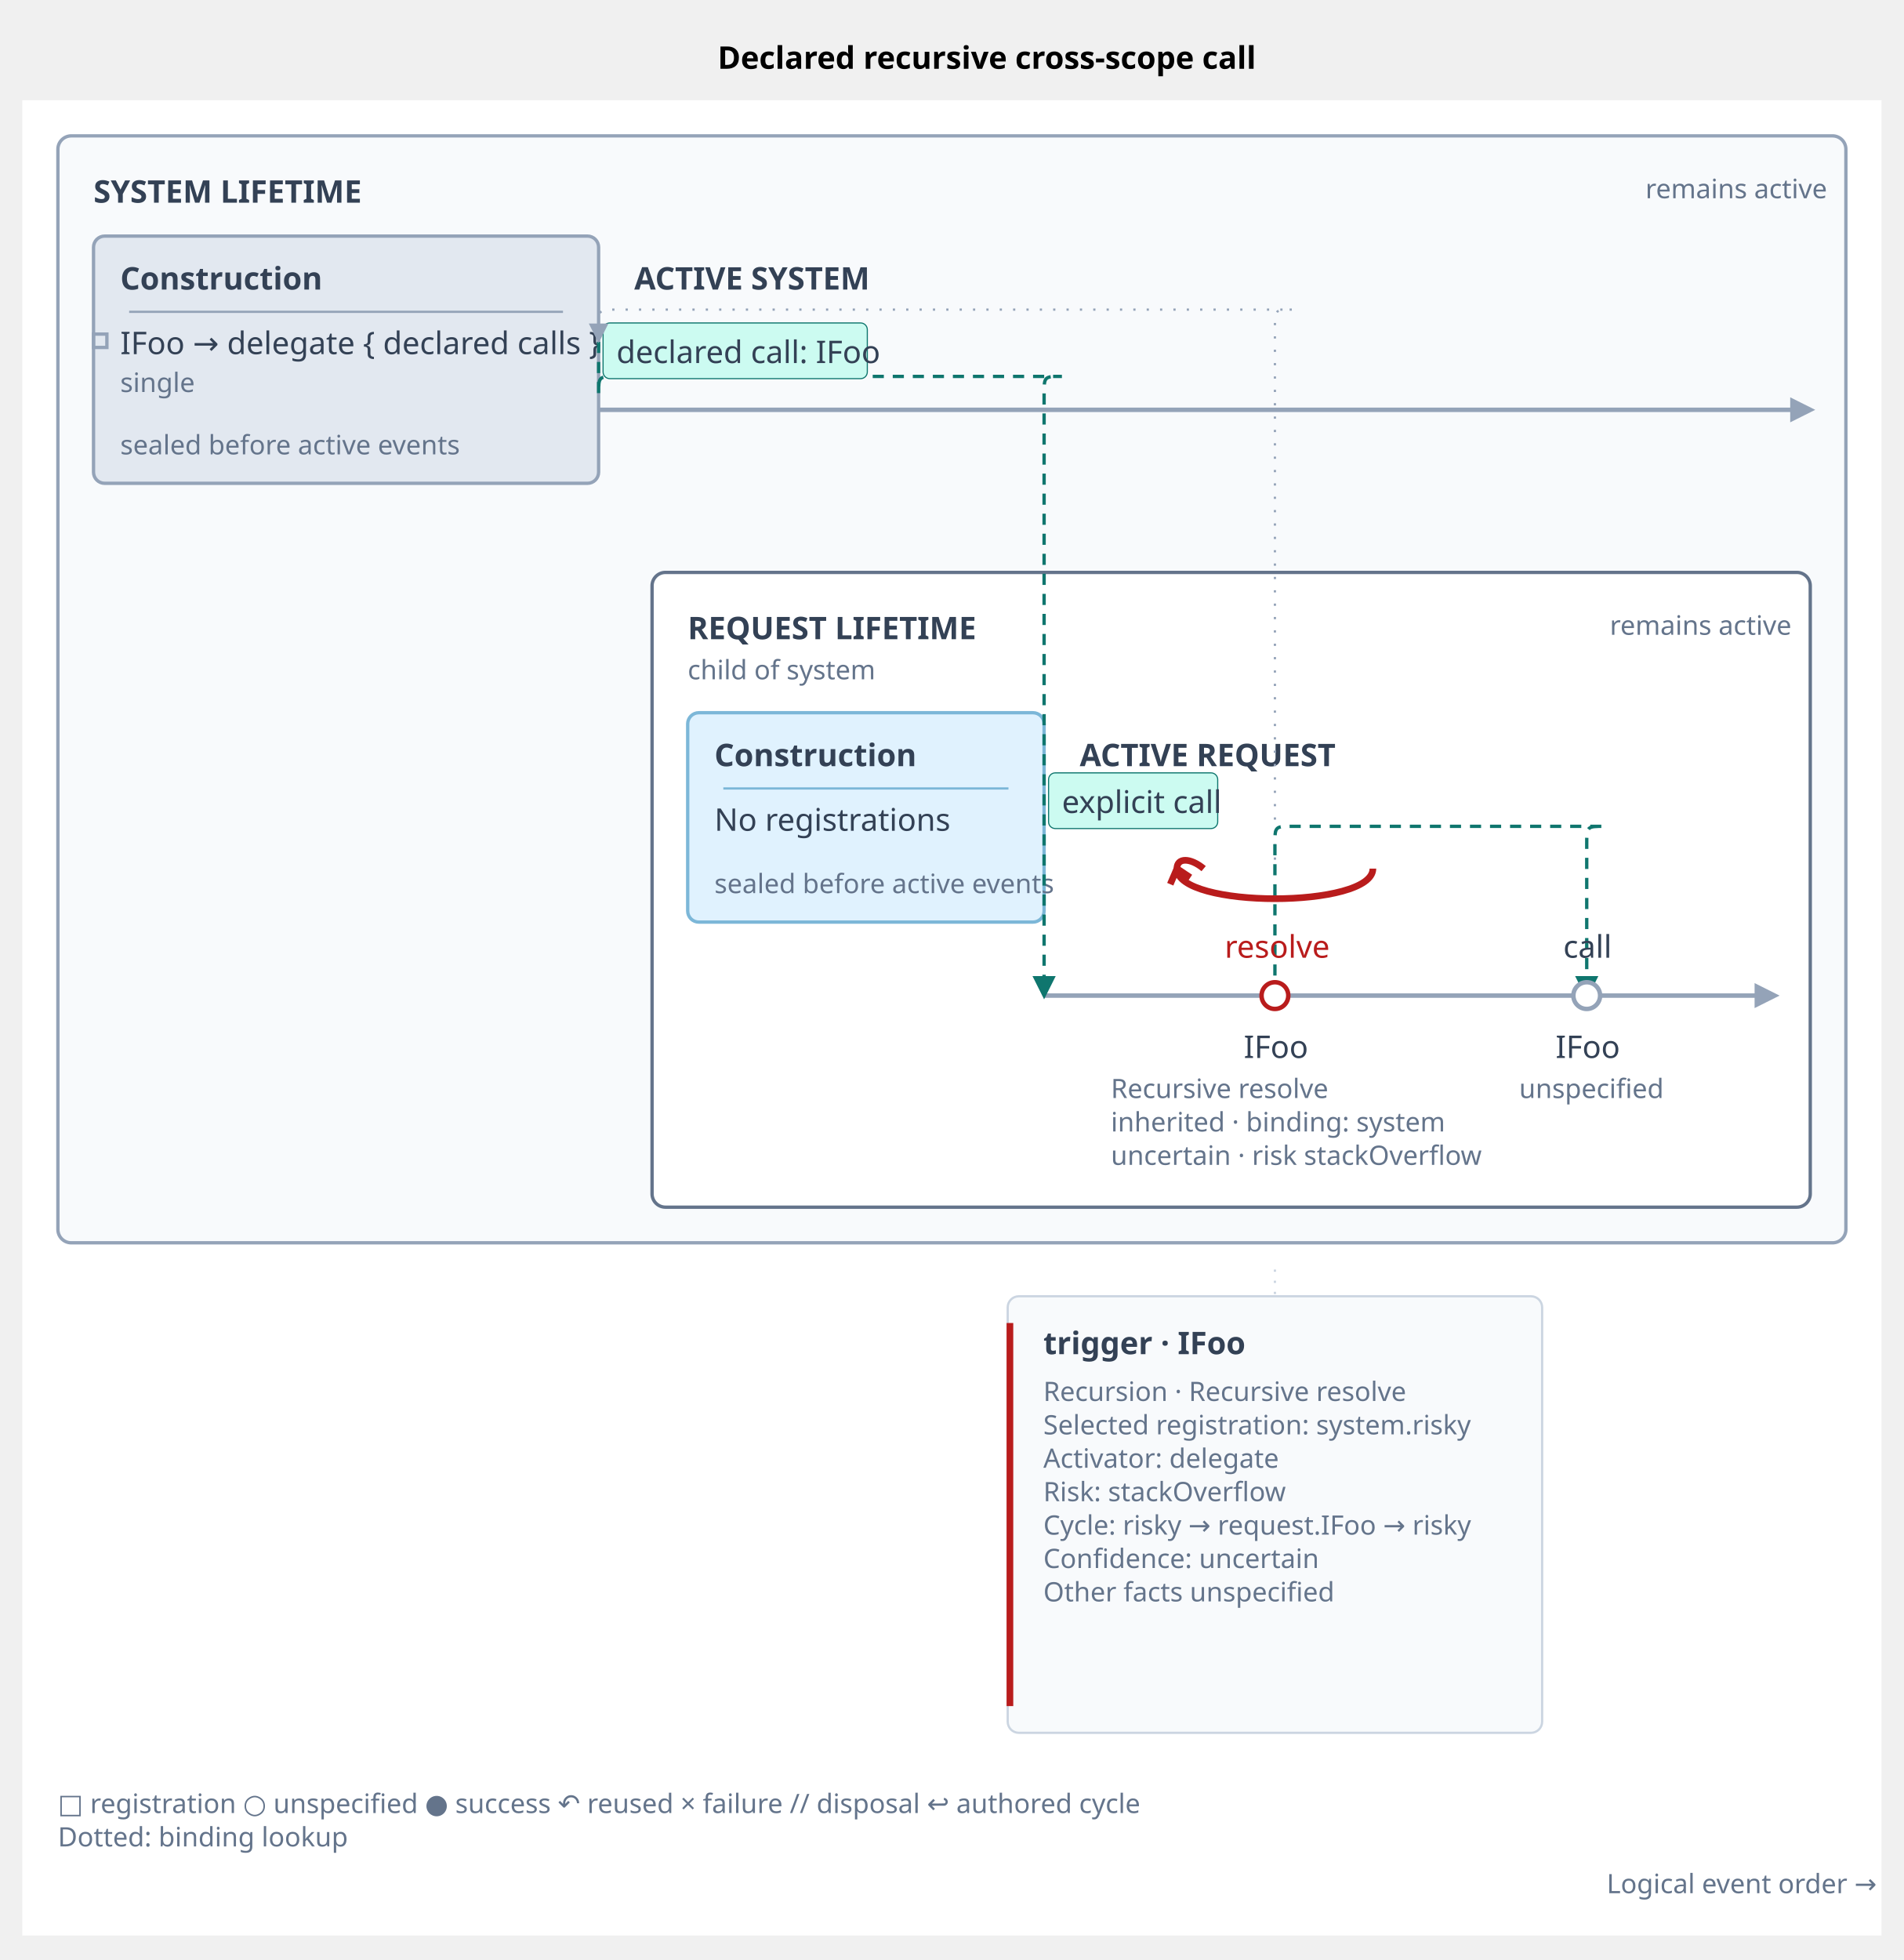
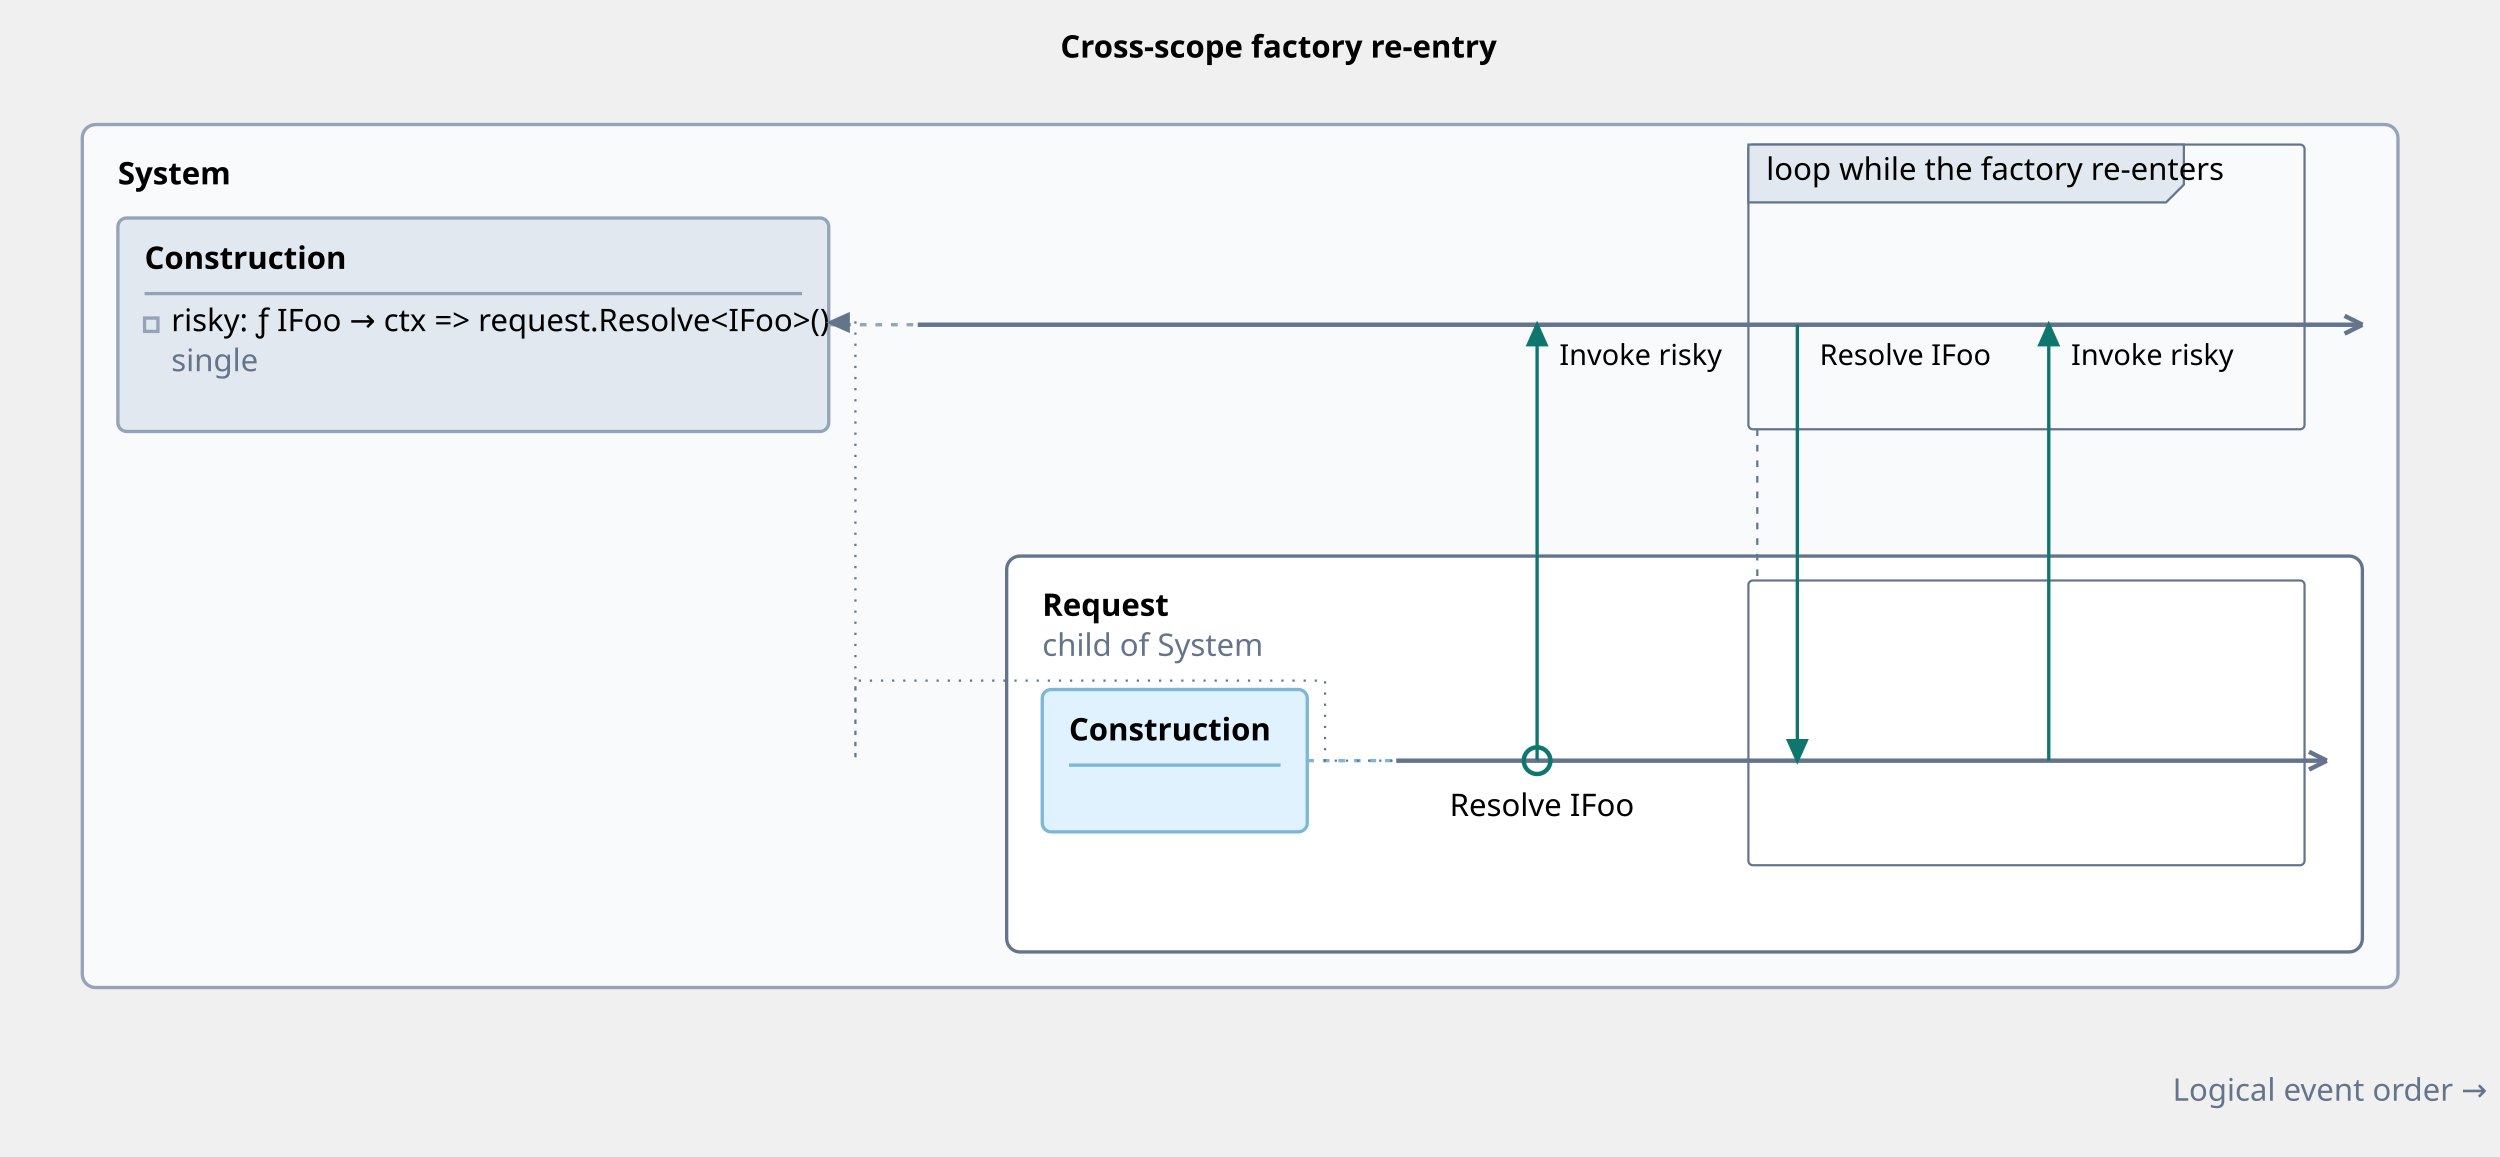
- <svg xmlns="http://www.w3.org/2000/svg" contentStyleType="text/css" data-diagram-type="AUTOFAC" height="880px" preserveAspectRatio="none" style="width:855px;height:880px;background:#FFFFFF;" version="1.1" viewBox="0 0 855 880" width="855px" zoomAndPan="magnify">
+ <svg xmlns="http://www.w3.org/2000/svg" contentStyleType="text/css" data-diagram-type="AUTOFAC" height="520px" preserveAspectRatio="none" style="width:1124px;height:520px;background:#FFFFFF;" version="1.1" viewBox="0 0 1124 520" width="1124px" zoomAndPan="magnify">
  <defs />
  <g font-family="sans-serif" lengthAdjust="spacing">
-     <g class="title">
-       <text fill="#000" font-size="14" font-weight="700" textLength="209.388" x="322.263" y="30.889">Declared recursive cross-scope call</text>
+     <g class="title" data-source-line="1">
+       <text fill="#000" font-size="14" font-weight="700" textLength="168.613" x="476.756" y="25.889">Cross-scope factory re-entry</text>
    </g>
-     <rect fill="#FFF" height="824" width="834.913" x="10" y="45" />
-     <g class="autofac-scope" data-source-line="2" id="af-scope-system">
-       <rect fill="#F8FAFC" height="497" rx="6" ry="6" style="stroke:#94A3B8;stroke-width:1.5;" width="802.913" x="26" y="61" />
-       <g class="autofac-event" data-source-line="2" id="af-event-birth-system">
-         <text fill="#334155" font-size="14" font-weight="700" textLength="120.663" x="42" y="91">SYSTEM LIFETIME</text>
-         <text fill="#64748B" font-size="12" textLength="74.025" x="738.888" y="89">remains active</text>
-       </g>
-       <text fill="#334155" font-size="14" font-weight="700" textLength="108.325" x="284.813" y="130">ACTIVE SYSTEM</text>
-       <line style="stroke:#94A3B8;stroke-width:2;" x1="268.813" x2="812.912" y1="184" y2="184" />
-       <polygon fill="#94A3B8" points="812.913,184,804.913,188,804.913,180" style="stroke:#94A3B8;stroke-width:2;stroke-linejoin:miter;stroke-miterlimit:10;" />
+     <g class="autofac-scope" data-source-line="3" id="af-scope-system">
+       <rect fill="#F8FAFC" height="388" rx="6" ry="6" style="stroke:#94A3B8;stroke-width:1.5;" width="1041.125" x="37" y="56" />
+       <text fill="#000" font-size="14" font-weight="700" textLength="46.637" x="53" y="82.889">System</text>
+       <line style="stroke:#94A3B8;stroke-width:1.5;stroke-dasharray:3,4;" x1="372.6" x2="412.6" y1="146" y2="146" />
+       <line style="stroke:#64748B;stroke-width:2;" x1="412.6" x2="1062.125" y1="146" y2="146" />
+       <line style="stroke:#64748B;stroke-width:2;" x1="1062.125" x2="1054.125" y1="146" y2="142" />
+       <line style="stroke:#64748B;stroke-width:2;" x1="1062.125" x2="1054.125" y1="146" y2="150" />
    </g>
    <g class="autofac-scope" data-source-line="7" id="af-scope-request">
-       <rect fill="#FFF" height="285" rx="6" ry="6" style="stroke:#64748B;stroke-width:1.5;" width="520.1" x="292.813" y="257" />
-       <g class="autofac-event" data-source-line="7" id="af-event-birth-request">
-         <text fill="#334155" font-size="14" font-weight="700" textLength="130.813" x="308.813" y="287">REQUEST LIFETIME</text>
-         <text fill="#64748B" font-size="12" textLength="72.675" x="308.813" y="305">child of system</text>
-         <text fill="#64748B" font-size="12" textLength="74.025" x="722.888" y="285">remains active</text>
+       <rect fill="#FFF" height="178" rx="6" ry="6" style="stroke:#64748B;stroke-width:1.5;" width="609.525" x="452.6" y="250" />
+       <text fill="#000" font-size="14" font-weight="700" textLength="52.15" x="468.6" y="276.889">Request</text>
+       <text fill="#64748B" font-size="14" textLength="87.15" x="468.6" y="294.889">child of System</text>
+       <line style="stroke:#7CB7D8;stroke-width:1.5;stroke-dasharray:3,4;" x1="587.75" x2="627.75" y1="342" y2="342" />
+       <line style="stroke:#64748B;stroke-width:2;" x1="627.75" x2="1046.125" y1="342" y2="342" />
+       <line style="stroke:#64748B;stroke-width:2;" x1="1046.125" x2="1038.125" y1="342" y2="338" />
+       <line style="stroke:#64748B;stroke-width:2;" x1="1046.125" x2="1038.125" y1="342" y2="346" />
+     </g>
+     <g class="autofac-group" data-source-line="12" id="af-group-.af-6-system">
+       <rect fill="none" height="128" rx="2" ry="2" style="stroke:#64748B;stroke-width:1;" width="250.044" x="786.081" y="65" />
+       <polygon fill="#E2E8F0" points="786.081,65,981.869,65,981.869,83,973.869,91,786.081,91" style="stroke:#64748B;stroke-width:1;stroke-linejoin:miter;stroke-miterlimit:10;" />
+       <text fill="#000" font-size="14" textLength="175.788" x="794.081" y="80.889">loop  while the factory re-enters</text>
+     </g>
+     <g class="autofac-group autofac-group-continuation" data-source-line="12" id="af-group-.af-6-request">
+       <rect fill="none" height="128" rx="2" ry="2" style="stroke:#64748B;stroke-width:1;" width="250.044" x="786.081" y="261" />
+       <line style="stroke:#64748B;stroke-width:1;stroke-dasharray:3,4;" x1="790.081" x2="790.081" y1="193" y2="261" />
+     </g>
+     <g class="autofac-construction" data-source-line="3" id="af-construction-system">
+       <rect fill="#E2E8F0" height="96" rx="4" ry="4" style="stroke:#94A3B8;stroke-width:1.5;" width="319.6" x="53" y="98" />
+       <text fill="#000" font-size="14" font-weight="700" textLength="78.575" x="65" y="120.889">Construction</text>
+       <line style="stroke:#94A3B8;stroke-width:1.5;" x1="65" x2="360.6" y1="132" y2="132" />
+       <g class="autofac-registration" data-source-line="4" id="af-reg-system.risky">
+         <rect fill="none" height="6" style="stroke:#94A3B8;stroke-width:1.5;" width="6" x="65" y="143" />
+         <text fill="#000" font-size="14" textLength="271.6" x="77" y="148.889">risky: ƒ IFoo → ctx =&gt; request.Resolve&lt;IFoo&gt;()</text>
+         <text fill="#64748B" font-size="14" textLength="36.663" x="77" y="166.889">single</text>
      </g>
-       <text fill="#334155" font-size="14" font-weight="700" textLength="118.475" x="484.863" y="344">ACTIVE REQUEST</text>
-       <line style="stroke:#94A3B8;stroke-width:2;" x1="468.863" x2="796.913" y1="447" y2="447" />
-       <polygon fill="#94A3B8" points="796.913,447,788.913,451,788.913,443" style="stroke:#94A3B8;stroke-width:2;stroke-linejoin:miter;stroke-miterlimit:10;" />
-     </g>
-     <g class="autofac-construction" data-source-line="2" id="af-construction-system">
-       <rect fill="#E2E8F0" height="111" rx="5" ry="5" style="stroke:#94A3B8;stroke-width:1.5;" width="226.813" x="42" y="106" />
-       <text fill="#334155" font-size="14" font-weight="700" textLength="78.575" x="54" y="130">Construction</text>
-       <line style="stroke:#94A3B8;stroke-width:1;" x1="58" x2="252.813" y1="140" y2="140" />
-       <g class="autofac-registration" data-source-line="3" id="af-reg-system.risky">
-         <rect fill="none" height="6" style="stroke:#94A3B8;stroke-width:1.5;" width="6" x="42" y="150" />
-         <text fill="#334155" font-size="14" textLength="186.813" x="54" y="159">IFoo → delegate { declared calls }</text>
-         <text fill="#64748B" font-size="12" textLength="31.425" x="54" y="176">single</text>
-       </g>
-       <text fill="#64748B" font-size="12" textLength="136.05" x="54" y="204">sealed before active events</text>
    </g>
    <g class="autofac-construction" data-source-line="7" id="af-construction-request">
-       <rect fill="#E0F2FE" height="94" rx="5" ry="5" style="stroke:#7CB7D8;stroke-width:1.5;" width="160.05" x="308.813" y="320" />
-       <text fill="#334155" font-size="14" font-weight="700" textLength="78.575" x="320.813" y="344">Construction</text>
-       <line style="stroke:#7CB7D8;stroke-width:1;" x1="324.813" x2="452.863" y1="354" y2="354" />
-       <g class="autofac-construction" data-source-line="7" id="af-empty-request">
-         <text fill="#334155" font-size="14" textLength="94.15" x="320.813" y="373">No registrations</text>
-       </g>
-       <text fill="#64748B" font-size="12" textLength="136.05" x="320.813" y="401">sealed before active events</text>
+       <rect fill="#E0F2FE" height="64" rx="4" ry="4" style="stroke:#7CB7D8;stroke-width:1.5;" width="119.15" x="468.6" y="310" />
+       <text fill="#000" font-size="14" font-weight="700" textLength="78.575" x="480.6" y="332.889">Construction</text>
+       <line style="stroke:#7CB7D8;stroke-width:1.5;" x1="480.6" x2="575.75" y1="344" y2="344" />
    </g>
-     <g class="autofac-call" data-source-line="4" id="af-reg-system.risky-call-0">
-       <path d="M268.813,153.5 L268.813,177 C268.813,169 268.813,169 276.813,169 L476.863,169 C468.863,169 468.863,169 468.863,177 L468.863,447" fill="none" style="stroke:#0F766E;stroke-width:1.5;stroke-dasharray:5,4;" />
-       <polygon fill="#0F766E" points="468.863,447,464.863,439,472.863,439" style="stroke:#0F766E;stroke-width:1.5;stroke-linejoin:miter;stroke-miterlimit:10;" />
-       <rect fill="#CCFBF1" height="25" rx="3" ry="3" style="stroke:#0F766E;stroke-width:0.5;" width="118.663" x="270.813" y="145" />
-       <text fill="#334155" font-size="14" textLength="106.663" x="276.813" y="163">declared call: IFoo</text>
+     <g class="autofac-message" data-source-line="11" id="af-message-.af-5">
+       <path d="M691.081,342 L691.081,146" fill="none" style="stroke:#0F766E;stroke-width:1.5;" />
+       <polygon fill="#0F766E" points="691.081,146,695.081,155,687.081,155" style="stroke:#0F766E;stroke-width:1.5;stroke-linejoin:miter;stroke-miterlimit:10;" />
+       <rect fill="#F8FAFC" height="17" rx="1.5" ry="1.5" width="71" x="698.081" y="152" />
+       <text fill="#000" font-size="13" textLength="65" x="701.081" y="164.111">Invoke risky</text>
    </g>
-     <g class="autofac-lookup" data-source-line="8" id="af-lookup-trigger">
-       <path d="M572.513,386 L572.513,147 C572.513,139 572.513,139 580.513,139 L276.813,139 C268.813,139 268.813,139 268.813,147 L268.813,153.5" fill="none" style="stroke:#94A3B8;stroke-width:1;stroke-dasharray:1,5;" />
-       <polygon fill="#94A3B8" points="268.813,153.5,264.813,145.5,272.813,145.5" style="stroke:#94A3B8;stroke-width:0.5;stroke-linejoin:miter;stroke-miterlimit:10;" />
+     <g class="autofac-message" data-source-line="13" id="af-message-.af-7">
+       <path d="M808.081,146 L808.081,342" fill="none" style="stroke:#0F766E;stroke-width:1.5;" />
+       <polygon fill="#0F766E" points="808.081,342,804.081,333,812.081,333" style="stroke:#0F766E;stroke-width:1.5;stroke-linejoin:miter;stroke-miterlimit:10;" />
+       <rect fill="#F8FAFC" height="17" rx="1.5" ry="1.5" width="79.044" x="815.081" y="152" />
+       <text fill="#000" font-size="13" textLength="73.044" x="818.081" y="164.111">Resolve IFoo</text>
    </g>
-     <g class="autofac-call" data-source-line="15" id="af-call-again">
-       <path d="M572.513,447 L572.513,379 C572.513,371 572.513,371 580.513,371 L720.538,371 C712.538,371 712.538,371 712.538,379 L712.538,447" fill="none" style="stroke:#0F766E;stroke-width:1.5;stroke-dasharray:5,4;" />
-       <polygon fill="#0F766E" points="712.538,447,708.538,439,716.538,439" style="stroke:#0F766E;stroke-width:1.5;stroke-linejoin:miter;stroke-miterlimit:10;" />
-       <rect fill="#CCFBF1" height="25" rx="3" ry="3" style="stroke:#0F766E;stroke-width:0.5;" width="75.962" x="470.863" y="347" />
-       <text fill="#334155" font-size="14" textLength="63.962" x="476.863" y="365">explicit call</text>
+     <g class="autofac-message" data-source-line="14" id="af-message-.af-8">
+       <path d="M921.125,342 L921.125,146" fill="none" style="stroke:#0F766E;stroke-width:1.5;" />
+       <polygon fill="#0F766E" points="921.125,146,925.125,155,917.125,155" style="stroke:#0F766E;stroke-width:1.5;stroke-linejoin:miter;stroke-miterlimit:10;" />
+       <rect fill="#F8FAFC" height="17" rx="1.5" ry="1.5" width="71" x="928.125" y="152" />
+       <text fill="#000" font-size="13" textLength="65" x="931.125" y="164.111">Invoke risky</text>
    </g>
-     <g class="autofac-event" data-source-line="8" id="af-event-trigger">
-       <ellipse cx="572.513" cy="447" fill="#FFF" rx="6" ry="6" style="stroke:#B91C1C;stroke-width:2;" />
-       <path d="M616.513,390 C616.513,408 528.513,408 528.513,390 C528.513,385 534.513,385 540.513,390" fill="none" style="stroke:#B91C1C;stroke-width:3;" />
-       <line style="stroke:#B91C1C;stroke-width:3;" x1="528.513" x2="525.513" y1="390" y2="397" />
-       <line style="stroke:#B91C1C;stroke-width:3;" x1="528.513" x2="534.513" y1="390" y2="394" />
-       <text fill="#B91C1C" font-size="14" textLength="45.15" x="549.938" y="430">resolve</text>
-       <text fill="#334155" font-size="14" textLength="28" x="558.513" y="475">IFoo</text>
-       <text fill="#64748B" font-size="12" textLength="92.1" x="498.863" y="493">Recursive resolve</text>
-       <text fill="#64748B" font-size="12" textLength="130.05" x="498.863" y="508">inherited · binding: system</text>
-       <text fill="#64748B" font-size="12" textLength="147.3" x="498.863" y="523">uncertain · risk stackOverflow</text>
+     <g class="autofac-reference" data-source-line="16" id="af-reference-.af-10">
+       <path d="M691.081,342 L595.75,342 L595.75,306 L384.6,306 L384.6,342 L384.6,145 L372.6,145" fill="none" style="stroke:#64748B;stroke-width:1;stroke-dasharray:1,4;" />
+       <polygon fill="#64748B" points="372.6,145,381.6,141,381.6,149" style="stroke:#64748B;stroke-width:1;stroke-linejoin:miter;stroke-miterlimit:10;" />
    </g>
-     <g class="autofac-event" data-source-line="15" id="af-event-again">
-       <ellipse cx="712.538" cy="447" fill="#FFF" rx="6" ry="6" style="stroke:#94A3B8;stroke-width:2;" />
-       <text fill="#334155" font-size="14" textLength="21.088" x="701.994" y="430">call</text>
-       <text fill="#334155" font-size="14" textLength="28" x="698.538" y="475">IFoo</text>
-       <text fill="#64748B" font-size="12" textLength="60.75" x="682.163" y="493">unspecified</text>
+     <g class="autofac-event autofac-event" data-source-line="10" id="af-event-trigger">
+       <ellipse cx="691.081" cy="342" fill="none" rx="6" ry="6" style="stroke:#0F766E;stroke-width:2;" />
+       <text fill="#000" font-size="14" textLength="78.663" x="651.75" y="366.889">Resolve IFoo</text>
    </g>
-     <g class="autofac-diagnostic" data-source-line="8" id="af-diagnostic-trigger">
-       <line style="stroke:#CBD5E1;stroke-width:1;stroke-dasharray:1,4;" x1="572.513" x2="572.513" y1="570" y2="582" />
-       <line style="stroke:#CBD5E1;stroke-width:1;stroke-dasharray:1,4;" x1="572.513" x2="468.513" y1="582" y2="582" />
-       <rect fill="#F8FAFC" height="196" rx="5" ry="5" style="stroke:#CBD5E1;stroke-width:1;" width="240" x="452.513" y="582" />
-       <line style="stroke:#B91C1C;stroke-width:3;" x1="453.513" x2="453.513" y1="594" y2="766" />
-       <text fill="#334155" font-size="14" font-weight="700" textLength="72.275" x="468.513" y="608">trigger · IFoo</text>
-       <text fill="#64748B" font-size="12" textLength="150.15" x="468.513" y="629">Recursion · Recursive resolve</text>
-       <text fill="#64748B" font-size="12" textLength="175.275" x="468.513" y="644">Selected registration: system.risky</text>
-       <text fill="#64748B" font-size="12" textLength="96" x="468.513" y="659">Activator: delegate</text>
-       <text fill="#64748B" font-size="12" textLength="102" x="468.513" y="674">Risk: stackOverflow</text>
-       <text fill="#64748B" font-size="12" textLength="174" x="468.513" y="689">Cycle: risky → request.IFoo → risky</text>
-       <text fill="#64748B" font-size="12" textLength="113.4" x="468.513" y="704">Confidence: uncertain</text>
-       <text fill="#64748B" font-size="12" textLength="115.95" x="468.513" y="719">Other facts unspecified</text>
-     </g>
-     <g class="autofac-legend" id="af-legend">
-       <text fill="#64748B" font-size="12" textLength="407.1" x="26" y="814">□ registration   ○ unspecified   ● success   ↶ reused   × failure   // disposal   ↩ authored cycle</text>
-       <text fill="#64748B" font-size="12" textLength="112.8" x="26" y="829">Dotted: binding lookup</text>
-       <text fill="#64748B" font-size="12" textLength="107.4" x="721.513" y="850">Logical event order →</text>
+     <g class="autofac-order" id="af-order">
+       <text fill="#64748B" font-size="14" textLength="125.3" x="976.825" y="494.889">Logical event order →</text>
    </g>
  </g>
</svg>
